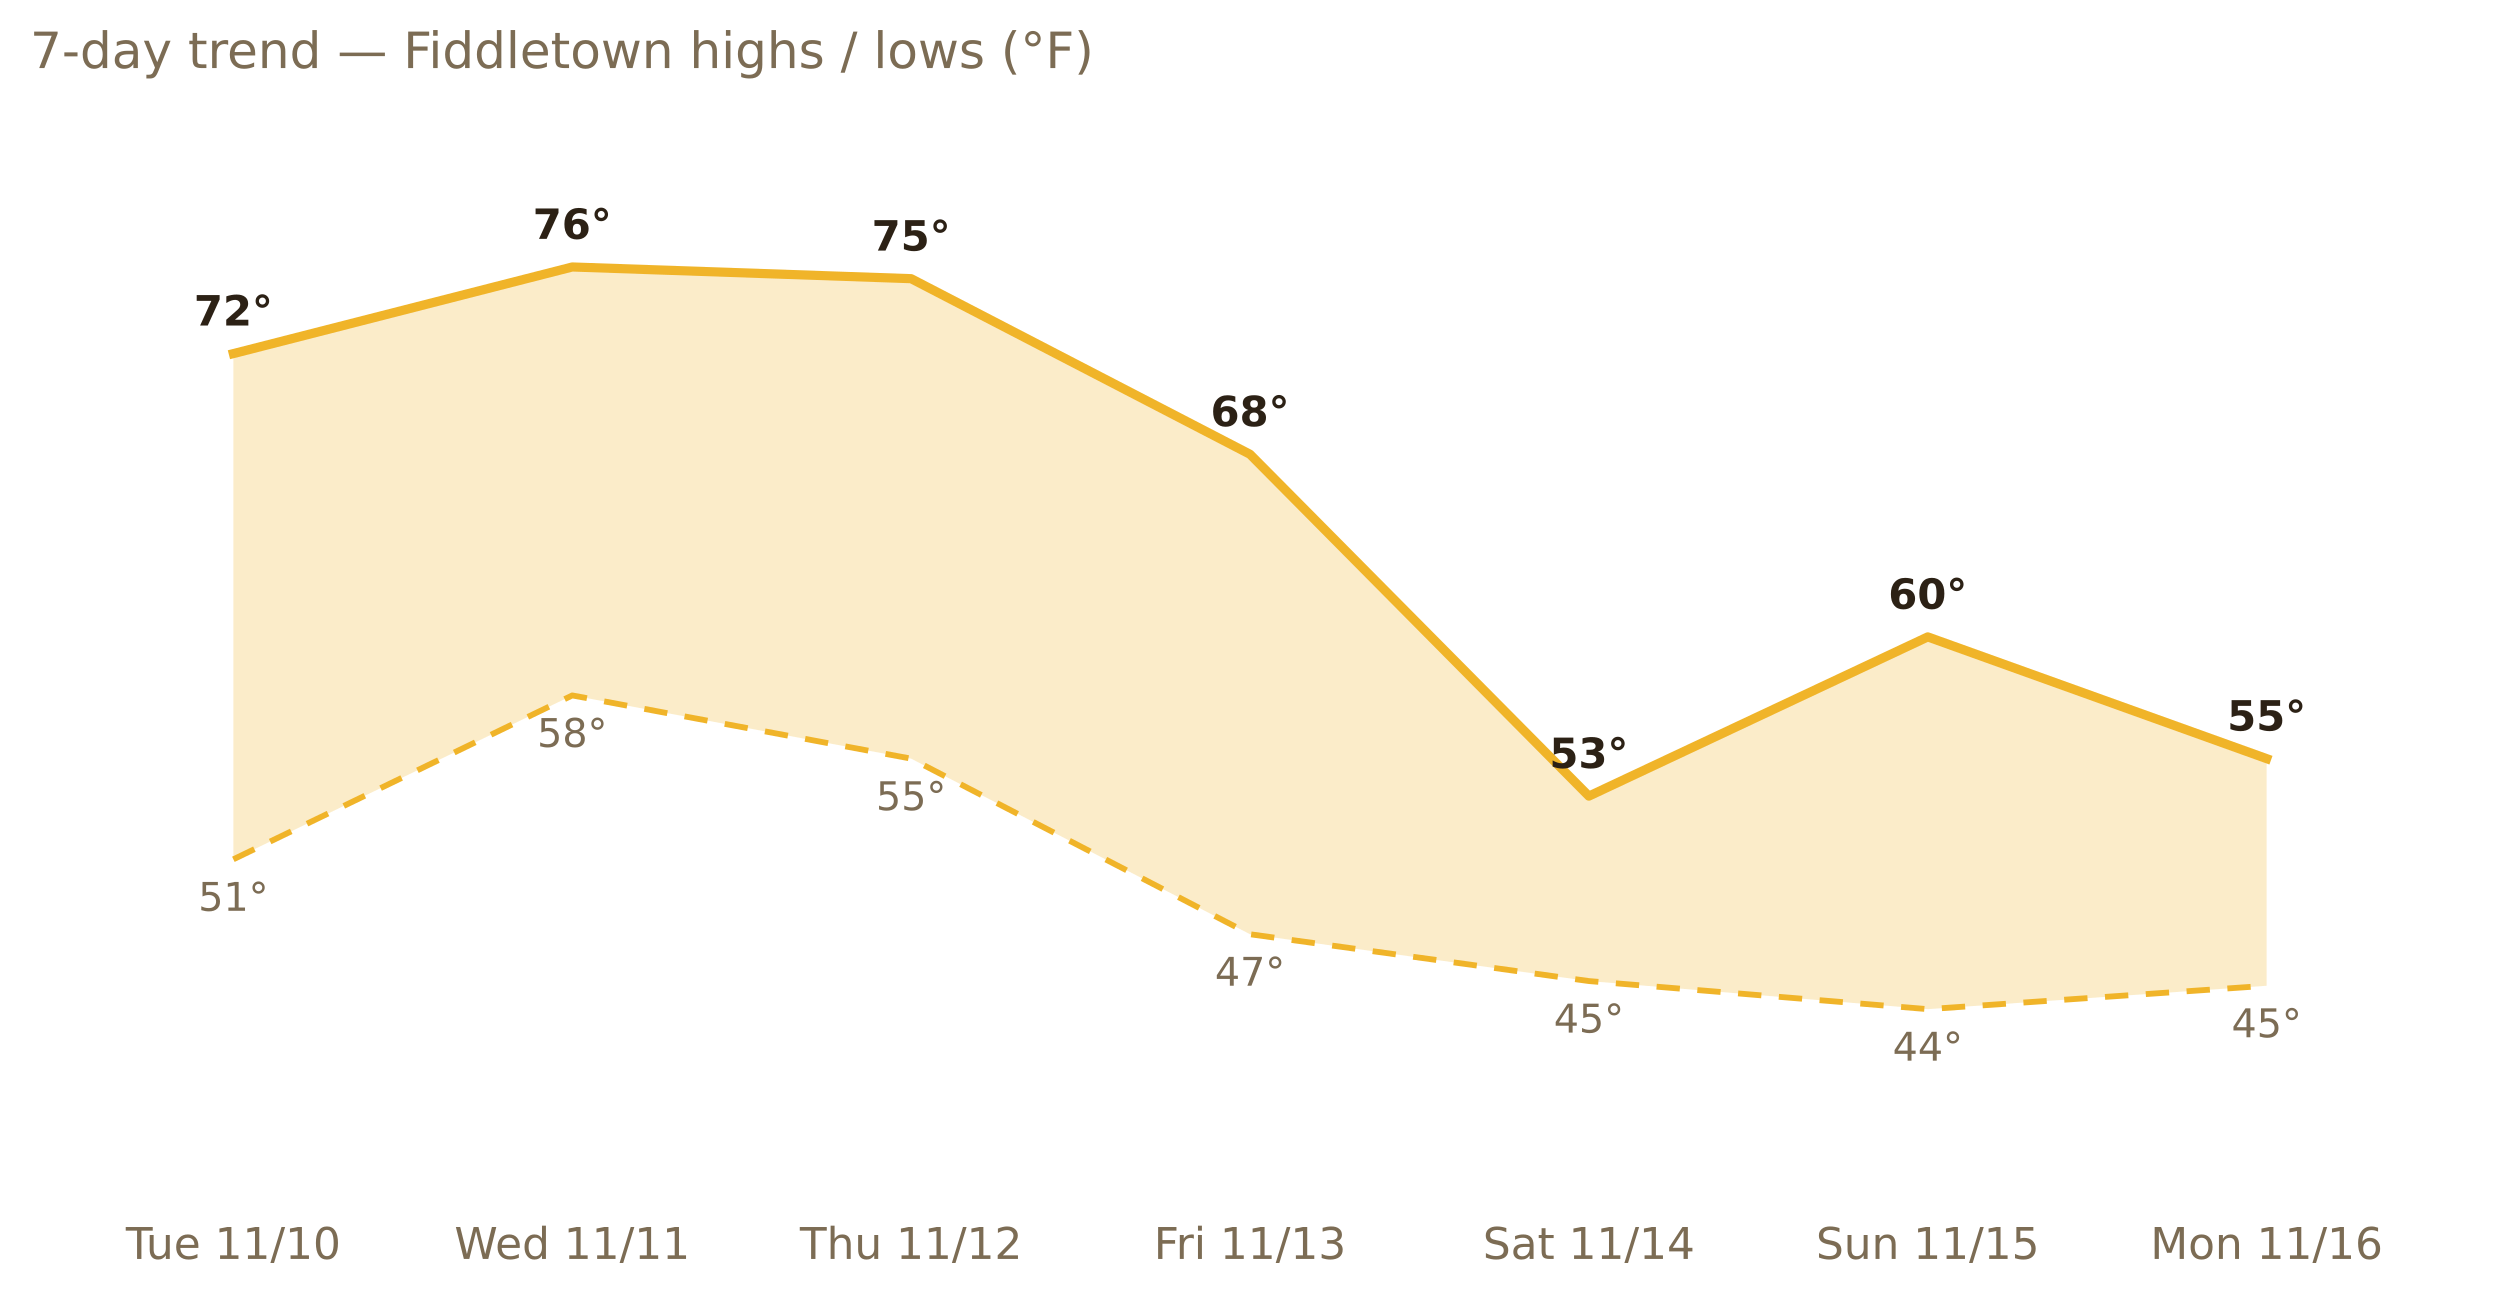
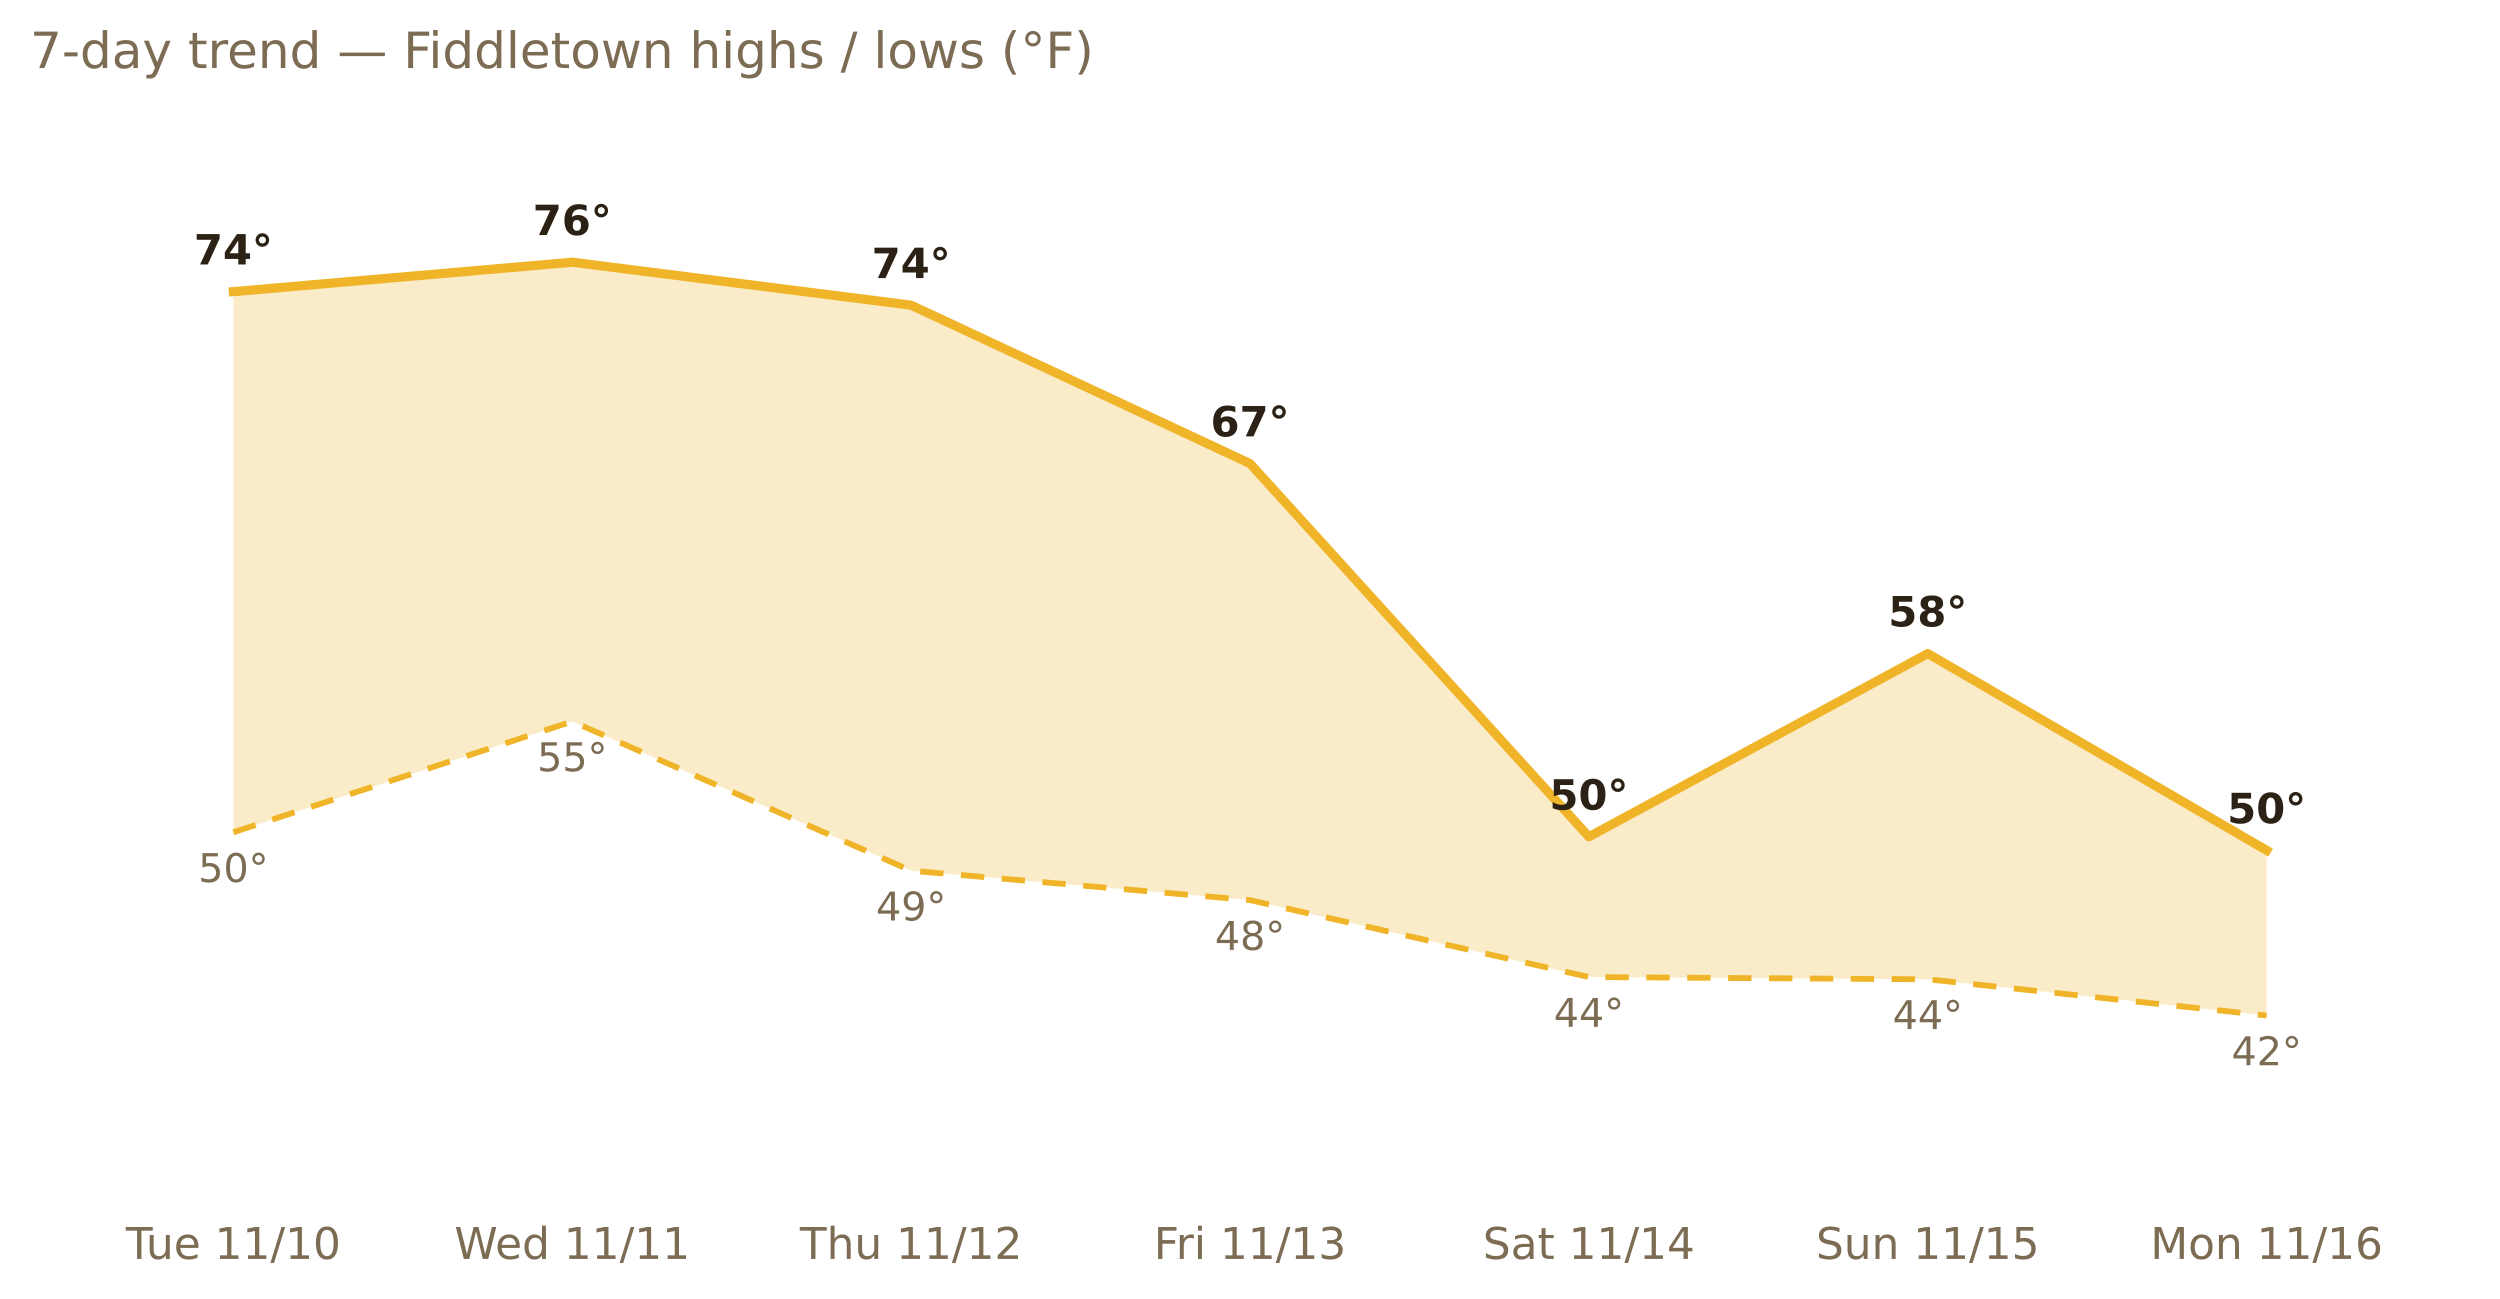
<svg xmlns="http://www.w3.org/2000/svg" xmlns:xlink="http://www.w3.org/1999/xlink" width="599.2pt" height="311.13pt" viewBox="0 0 599.2 311.13" version="1.1">
  <defs>
    <style type="text/css">*{stroke-linejoin: round; stroke-linecap: butt}</style>
  </defs>
  <g id="figure_1">
    <g id="patch_1">
      <path d="M 0 311.13  L 599.2 311.13  L 599.2 0  L 0 0  L 0 311.13  z " style="fill: none; opacity: 0" />
    </g>
    <g id="axes_1">
      <g id="patch_2">
        <path d="M 7.2 286.768  L 592 286.768  L 592 30.318  L 7.2 30.318  L 7.2 286.768  z " style="fill: none" />
      </g>
      <g id="matplotlib.axis_1">
        <g id="xtick_1">
          <g id="text_1">
            <g style="fill: #7c6c54" transform="translate(30.16486 301.7465) scale(0.105 -0.105)">
              <defs>
                <path id="DejaVuSans-54" d="M -19 4666  L 3928 4666  L 3928 4134  L 2272 4134  L 2272 0  L 1638 0  L 1638 4134  L -19 4134  L -19 4666  z " transform="scale(0.015625)" />
                <path id="DejaVuSans-75" d="M 544 1381  L 544 3500  L 1119 3500  L 1119 1403  Q 1119 906 1312 657  Q 1506 409 1894 409  Q 2359 409 2629 706  Q 2900 1003 2900 1516  L 2900 3500  L 3475 3500  L 3475 0  L 2900 0  L 2900 538  Q 2691 219 2414 64  Q 2138 -91 1772 -91  Q 1169 -91 856 284  Q 544 659 544 1381  z M 1991 3584  L 1991 3584  z " transform="scale(0.015625)" />
                <path id="DejaVuSans-65" d="M 3597 1894  L 3597 1613  L 953 1613  Q 991 1019 1311 708  Q 1631 397 2203 397  Q 2534 397 2845 478  Q 3156 559 3463 722  L 3463 178  Q 3153 47 2828 -22  Q 2503 -91 2169 -91  Q 1331 -91 842 396  Q 353 884 353 1716  Q 353 2575 817 3079  Q 1281 3584 2069 3584  Q 2775 3584 3186 3129  Q 3597 2675 3597 1894  z M 3022 2063  Q 3016 2534 2758 2815  Q 2500 3097 2075 3097  Q 1594 3097 1305 2825  Q 1016 2553 972 2059  L 3022 2063  z " transform="scale(0.015625)" />
                <path id="DejaVuSans-20" transform="scale(0.015625)" />
                <path id="DejaVuSans-31" d="M 794 531  L 1825 531  L 1825 4091  L 703 3866  L 703 4441  L 1819 4666  L 2450 4666  L 2450 531  L 3481 531  L 3481 0  L 794 0  L 794 531  z " transform="scale(0.015625)" />
                <path id="DejaVuSans-2f" d="M 1625 4666  L 2156 4666  L 531 -594  L 0 -594  L 1625 4666  z " transform="scale(0.015625)" />
                <path id="DejaVuSans-30" d="M 2034 4250  Q 1547 4250 1301 3770  Q 1056 3291 1056 2328  Q 1056 1369 1301 889  Q 1547 409 2034 409  Q 2525 409 2770 889  Q 3016 1369 3016 2328  Q 3016 3291 2770 3770  Q 2525 4250 2034 4250  z M 2034 4750  Q 2819 4750 3233 4129  Q 3647 3509 3647 2328  Q 3647 1150 3233 529  Q 2819 -91 2034 -91  Q 1250 -91 836 529  Q 422 1150 422 2328  Q 422 3509 836 4129  Q 1250 4750 2034 4750  z " transform="scale(0.015625)" />
              </defs>
              <use xlink:href="#DejaVuSans-54" />
              <use xlink:href="#DejaVuSans-75" x="45.959" />
              <use xlink:href="#DejaVuSans-65" x="109.338" />
              <use xlink:href="#DejaVuSans-20" x="170.861" />
              <use xlink:href="#DejaVuSans-31" x="202.648" />
              <use xlink:href="#DejaVuSans-31" x="266.271" />
              <use xlink:href="#DejaVuSans-2f" x="329.895" />
              <use xlink:href="#DejaVuSans-31" x="363.586" />
              <use xlink:href="#DejaVuSans-30" x="427.209" />
            </g>
          </g>
        </g>
        <g id="xtick_2">
          <g id="text_2">
            <g style="fill: #7c6c54" transform="translate(108.9114 301.7465) scale(0.105 -0.105)">
              <defs>
                <path id="DejaVuSans-57" d="M 213 4666  L 850 4666  L 1831 722  L 2809 4666  L 3519 4666  L 4500 722  L 5478 4666  L 6119 4666  L 4947 0  L 4153 0  L 3169 4050  L 2175 0  L 1381 0  L 213 4666  z " transform="scale(0.015625)" />
                <path id="DejaVuSans-64" d="M 2906 2969  L 2906 4863  L 3481 4863  L 3481 0  L 2906 0  L 2906 525  Q 2725 213 2448 61  Q 2172 -91 1784 -91  Q 1150 -91 751 415  Q 353 922 353 1747  Q 353 2572 751 3078  Q 1150 3584 1784 3584  Q 2172 3584 2448 3432  Q 2725 3281 2906 2969  z M 947 1747  Q 947 1113 1208 752  Q 1469 391 1925 391  Q 2381 391 2643 752  Q 2906 1113 2906 1747  Q 2906 2381 2643 2742  Q 2381 3103 1925 3103  Q 1469 3103 1208 2742  Q 947 2381 947 1747  z " transform="scale(0.015625)" />
              </defs>
              <use xlink:href="#DejaVuSans-57" />
              <use xlink:href="#DejaVuSans-65" x="93.002" />
              <use xlink:href="#DejaVuSans-64" x="154.525" />
              <use xlink:href="#DejaVuSans-20" x="218.002" />
              <use xlink:href="#DejaVuSans-31" x="249.789" />
              <use xlink:href="#DejaVuSans-31" x="313.412" />
              <use xlink:href="#DejaVuSans-2f" x="377.035" />
              <use xlink:href="#DejaVuSans-31" x="410.727" />
              <use xlink:href="#DejaVuSans-31" x="474.35" />
            </g>
          </g>
        </g>
        <g id="xtick_3">
          <g id="text_3">
            <g style="fill: #7c6c54" transform="translate(191.7184 301.7465) scale(0.105 -0.105)">
              <defs>
                <path id="DejaVuSans-68" d="M 3513 2113  L 3513 0  L 2938 0  L 2938 2094  Q 2938 2591 2744 2837  Q 2550 3084 2163 3084  Q 1697 3084 1428 2787  Q 1159 2491 1159 1978  L 1159 0  L 581 0  L 581 4863  L 1159 4863  L 1159 2956  Q 1366 3272 1645 3428  Q 1925 3584 2291 3584  Q 2894 3584 3203 3211  Q 3513 2838 3513 2113  z " transform="scale(0.015625)" />
                <path id="DejaVuSans-32" d="M 1228 531  L 3431 531  L 3431 0  L 469 0  L 469 531  Q 828 903 1448 1529  Q 2069 2156 2228 2338  Q 2531 2678 2651 2914  Q 2772 3150 2772 3378  Q 2772 3750 2511 3984  Q 2250 4219 1831 4219  Q 1534 4219 1204 4116  Q 875 4013 500 3803  L 500 4441  Q 881 4594 1212 4672  Q 1544 4750 1819 4750  Q 2544 4750 2975 4387  Q 3406 4025 3406 3419  Q 3406 3131 3298 2873  Q 3191 2616 2906 2266  Q 2828 2175 2409 1742  Q 1991 1309 1228 531  z " transform="scale(0.015625)" />
              </defs>
              <use xlink:href="#DejaVuSans-54" />
              <use xlink:href="#DejaVuSans-68" x="61.084" />
              <use xlink:href="#DejaVuSans-75" x="124.463" />
              <use xlink:href="#DejaVuSans-20" x="187.842" />
              <use xlink:href="#DejaVuSans-31" x="219.629" />
              <use xlink:href="#DejaVuSans-31" x="283.252" />
              <use xlink:href="#DejaVuSans-2f" x="346.875" />
              <use xlink:href="#DejaVuSans-31" x="380.566" />
              <use xlink:href="#DejaVuSans-32" x="444.189" />
            </g>
          </g>
        </g>
        <g id="xtick_4">
          <g id="text_4">
            <g style="fill: #7c6c54" transform="translate(276.5459 301.7465) scale(0.105 -0.105)">
              <defs>
                <path id="DejaVuSans-46" d="M 628 4666  L 3309 4666  L 3309 4134  L 1259 4134  L 1259 2759  L 3109 2759  L 3109 2228  L 1259 2228  L 1259 0  L 628 0  L 628 4666  z " transform="scale(0.015625)" />
                <path id="DejaVuSans-72" d="M 2631 2963  Q 2534 3019 2420 3045  Q 2306 3072 2169 3072  Q 1681 3072 1420 2755  Q 1159 2438 1159 1844  L 1159 0  L 581 0  L 581 3500  L 1159 3500  L 1159 2956  Q 1341 3275 1631 3429  Q 1922 3584 2338 3584  Q 2397 3584 2469 3576  Q 2541 3569 2628 3553  L 2631 2963  z " transform="scale(0.015625)" />
                <path id="DejaVuSans-69" d="M 603 3500  L 1178 3500  L 1178 0  L 603 0  L 603 3500  z M 603 4863  L 1178 4863  L 1178 4134  L 603 4134  L 603 4863  z " transform="scale(0.015625)" />
                <path id="DejaVuSans-33" d="M 2597 2516  Q 3050 2419 3304 2112  Q 3559 1806 3559 1356  Q 3559 666 3084 287  Q 2609 -91 1734 -91  Q 1441 -91 1130 -33  Q 819 25 488 141  L 488 750  Q 750 597 1062 519  Q 1375 441 1716 441  Q 2309 441 2620 675  Q 2931 909 2931 1356  Q 2931 1769 2642 2001  Q 2353 2234 1838 2234  L 1294 2234  L 1294 2753  L 1863 2753  Q 2328 2753 2575 2939  Q 2822 3125 2822 3475  Q 2822 3834 2567 4026  Q 2313 4219 1838 4219  Q 1578 4219 1281 4162  Q 984 4106 628 3988  L 628 4550  Q 988 4650 1302 4700  Q 1616 4750 1894 4750  Q 2613 4750 3031 4423  Q 3450 4097 3450 3541  Q 3450 3153 3228 2886  Q 3006 2619 2597 2516  z " transform="scale(0.015625)" />
              </defs>
              <use xlink:href="#DejaVuSans-46" />
              <use xlink:href="#DejaVuSans-72" x="50.27" />
              <use xlink:href="#DejaVuSans-69" x="91.383" />
              <use xlink:href="#DejaVuSans-20" x="119.166" />
              <use xlink:href="#DejaVuSans-31" x="150.953" />
              <use xlink:href="#DejaVuSans-31" x="214.576" />
              <use xlink:href="#DejaVuSans-2f" x="278.199" />
              <use xlink:href="#DejaVuSans-31" x="311.891" />
              <use xlink:href="#DejaVuSans-33" x="375.514" />
            </g>
          </g>
        </g>
        <g id="xtick_5">
          <g id="text_5">
            <g style="fill: #7c6c54" transform="translate(355.4155 301.7465) scale(0.105 -0.105)">
              <defs>
                <path id="DejaVuSans-53" d="M 3425 4513  L 3425 3897  Q 3066 4069 2747 4153  Q 2428 4238 2131 4238  Q 1616 4238 1336 4038  Q 1056 3838 1056 3469  Q 1056 3159 1242 3001  Q 1428 2844 1947 2747  L 2328 2669  Q 3034 2534 3370 2195  Q 3706 1856 3706 1288  Q 3706 609 3251 259  Q 2797 -91 1919 -91  Q 1588 -91 1214 -16  Q 841 59 441 206  L 441 856  Q 825 641 1194 531  Q 1563 422 1919 422  Q 2459 422 2753 634  Q 3047 847 3047 1241  Q 3047 1584 2836 1778  Q 2625 1972 2144 2069  L 1759 2144  Q 1053 2284 737 2584  Q 422 2884 422 3419  Q 422 4038 858 4394  Q 1294 4750 2059 4750  Q 2388 4750 2728 4690  Q 3069 4631 3425 4513  z " transform="scale(0.015625)" />
                <path id="DejaVuSans-61" d="M 2194 1759  Q 1497 1759 1228 1600  Q 959 1441 959 1056  Q 959 750 1161 570  Q 1363 391 1709 391  Q 2188 391 2477 730  Q 2766 1069 2766 1631  L 2766 1759  L 2194 1759  z M 3341 1997  L 3341 0  L 2766 0  L 2766 531  Q 2569 213 2275 61  Q 1981 -91 1556 -91  Q 1019 -91 701 211  Q 384 513 384 1019  Q 384 1609 779 1909  Q 1175 2209 1959 2209  L 2766 2209  L 2766 2266  Q 2766 2663 2505 2880  Q 2244 3097 1772 3097  Q 1472 3097 1187 3025  Q 903 2953 641 2809  L 641 3341  Q 956 3463 1253 3523  Q 1550 3584 1831 3584  Q 2591 3584 2966 3190  Q 3341 2797 3341 1997  z " transform="scale(0.015625)" />
                <path id="DejaVuSans-74" d="M 1172 4494  L 1172 3500  L 2356 3500  L 2356 3053  L 1172 3053  L 1172 1153  Q 1172 725 1289 603  Q 1406 481 1766 481  L 2356 481  L 2356 0  L 1766 0  Q 1100 0 847 248  Q 594 497 594 1153  L 594 3053  L 172 3053  L 172 3500  L 594 3500  L 594 4494  L 1172 4494  z " transform="scale(0.015625)" />
                <path id="DejaVuSans-34" d="M 2419 4116  L 825 1625  L 2419 1625  L 2419 4116  z M 2253 4666  L 3047 4666  L 3047 1625  L 3713 1625  L 3713 1100  L 3047 1100  L 3047 0  L 2419 0  L 2419 1100  L 313 1100  L 313 1709  L 2253 4666  z " transform="scale(0.015625)" />
              </defs>
              <use xlink:href="#DejaVuSans-53" />
              <use xlink:href="#DejaVuSans-61" x="63.477" />
              <use xlink:href="#DejaVuSans-74" x="124.756" />
              <use xlink:href="#DejaVuSans-20" x="163.965" />
              <use xlink:href="#DejaVuSans-31" x="195.752" />
              <use xlink:href="#DejaVuSans-31" x="259.375" />
              <use xlink:href="#DejaVuSans-2f" x="322.998" />
              <use xlink:href="#DejaVuSans-31" x="356.689" />
              <use xlink:href="#DejaVuSans-34" x="420.312" />
            </g>
          </g>
        </g>
        <g id="xtick_6">
          <g id="text_6">
            <g style="fill: #7c6c54" transform="translate(435.2588 301.7465) scale(0.105 -0.105)">
              <defs>
                <path id="DejaVuSans-6e" d="M 3513 2113  L 3513 0  L 2938 0  L 2938 2094  Q 2938 2591 2744 2837  Q 2550 3084 2163 3084  Q 1697 3084 1428 2787  Q 1159 2491 1159 1978  L 1159 0  L 581 0  L 581 3500  L 1159 3500  L 1159 2956  Q 1366 3272 1645 3428  Q 1925 3584 2291 3584  Q 2894 3584 3203 3211  Q 3513 2838 3513 2113  z " transform="scale(0.015625)" />
                <path id="DejaVuSans-35" d="M 691 4666  L 3169 4666  L 3169 4134  L 1269 4134  L 1269 2991  Q 1406 3038 1543 3061  Q 1681 3084 1819 3084  Q 2600 3084 3056 2656  Q 3513 2228 3513 1497  Q 3513 744 3044 326  Q 2575 -91 1722 -91  Q 1428 -91 1123 -41  Q 819 9 494 109  L 494 744  Q 775 591 1075 516  Q 1375 441 1709 441  Q 2250 441 2565 725  Q 2881 1009 2881 1497  Q 2881 1984 2565 2268  Q 2250 2553 1709 2553  Q 1456 2553 1204 2497  Q 953 2441 691 2322  L 691 4666  z " transform="scale(0.015625)" />
              </defs>
              <use xlink:href="#DejaVuSans-53" />
              <use xlink:href="#DejaVuSans-75" x="63.477" />
              <use xlink:href="#DejaVuSans-6e" x="126.855" />
              <use xlink:href="#DejaVuSans-20" x="190.234" />
              <use xlink:href="#DejaVuSans-31" x="222.021" />
              <use xlink:href="#DejaVuSans-31" x="285.645" />
              <use xlink:href="#DejaVuSans-2f" x="349.268" />
              <use xlink:href="#DejaVuSans-31" x="382.959" />
              <use xlink:href="#DejaVuSans-35" x="446.582" />
            </g>
          </g>
        </g>
        <g id="xtick_7">
          <g id="text_7">
            <g style="fill: #7c6c54" transform="translate(515.399 301.7465) scale(0.105 -0.105)">
              <defs>
                <path id="DejaVuSans-4d" d="M 628 4666  L 1569 4666  L 2759 1491  L 3956 4666  L 4897 4666  L 4897 0  L 4281 0  L 4281 4097  L 3078 897  L 2444 897  L 1241 4097  L 1241 0  L 628 0  L 628 4666  z " transform="scale(0.015625)" />
                <path id="DejaVuSans-6f" d="M 1959 3097  Q 1497 3097 1228 2736  Q 959 2375 959 1747  Q 959 1119 1226 758  Q 1494 397 1959 397  Q 2419 397 2687 759  Q 2956 1122 2956 1747  Q 2956 2369 2687 2733  Q 2419 3097 1959 3097  z M 1959 3584  Q 2709 3584 3137 3096  Q 3566 2609 3566 1747  Q 3566 888 3137 398  Q 2709 -91 1959 -91  Q 1206 -91 779 398  Q 353 888 353 1747  Q 353 2609 779 3096  Q 1206 3584 1959 3584  z " transform="scale(0.015625)" />
                <path id="DejaVuSans-36" d="M 2113 2584  Q 1688 2584 1439 2293  Q 1191 2003 1191 1497  Q 1191 994 1439 701  Q 1688 409 2113 409  Q 2538 409 2786 701  Q 3034 994 3034 1497  Q 3034 2003 2786 2293  Q 2538 2584 2113 2584  z M 3366 4563  L 3366 3988  Q 3128 4100 2886 4159  Q 2644 4219 2406 4219  Q 1781 4219 1451 3797  Q 1122 3375 1075 2522  Q 1259 2794 1537 2939  Q 1816 3084 2150 3084  Q 2853 3084 3261 2657  Q 3669 2231 3669 1497  Q 3669 778 3244 343  Q 2819 -91 2113 -91  Q 1303 -91 875 529  Q 447 1150 447 2328  Q 447 3434 972 4092  Q 1497 4750 2381 4750  Q 2619 4750 2861 4703  Q 3103 4656 3366 4563  z " transform="scale(0.015625)" />
              </defs>
              <use xlink:href="#DejaVuSans-4d" />
              <use xlink:href="#DejaVuSans-6f" x="86.279" />
              <use xlink:href="#DejaVuSans-6e" x="147.461" />
              <use xlink:href="#DejaVuSans-20" x="210.84" />
              <use xlink:href="#DejaVuSans-31" x="242.627" />
              <use xlink:href="#DejaVuSans-31" x="306.25" />
              <use xlink:href="#DejaVuSans-2f" x="369.873" />
              <use xlink:href="#DejaVuSans-31" x="403.564" />
              <use xlink:href="#DejaVuSans-36" x="467.188" />
            </g>
          </g>
        </g>
      </g>
      <g id="matplotlib.axis_2" />
      <g id="PolyCollection_1">
-         <path d="M 55.933 84.751  L 55.933 205.961  L 137.156 166.68  L 218.378 181.831  L 299.6 223.918  L 380.822 235.141  L 462.044 241.875  L 543.267 236.264  L 543.267 181.831  L 543.267 181.831  L 462.044 152.651  L 380.822 190.81  L 299.6 108.88  L 218.378 66.794  L 137.156 63.988  L 55.933 84.751  z " clip-path="url(#pbd9e43195b)" style="fill: #f0b429; fill-opacity: 0.25" />
+         <path d="M 55.933 69.897  L 55.933 199.478  L 137.156 172.911  L 218.378 208.695  L 299.6 215.743  L 380.822 234.177  L 462.044 234.719  L 543.267 243.394  L 543.267 203.815  L 543.267 203.815  L 462.044 156.646  L 380.822 200.562  L 299.6 111.103  L 218.378 73.15  L 137.156 62.849  L 55.933 69.897  z " clip-path="url(#p292b5dd569)" style="fill: #f0b429; fill-opacity: 0.25" />
      </g>
      <g id="line2d_1">
-         <path d="M 55.933 84.751  L 137.156 63.988  L 218.378 66.794  L 299.6 108.88  L 380.822 190.81  L 462.044 152.651  L 543.267 181.831  " clip-path="url(#pbd9e43195b)" style="fill: none; stroke: #f0b429; stroke-width: 2.2; stroke-linecap: square" />
+         <path d="M 55.933 69.897  L 137.156 62.849  L 218.378 73.15  L 299.6 111.103  L 380.822 200.562  L 462.044 156.646  L 543.267 203.815  " clip-path="url(#p292b5dd569)" style="fill: none; stroke: #f0b429; stroke-width: 2.2; stroke-linecap: square" />
      </g>
      <g id="line2d_2">
-         <path d="M 55.933 205.961  L 137.156 166.68  L 218.378 181.831  L 299.6 223.918  L 380.822 235.141  L 462.044 241.875  L 543.267 236.264  " clip-path="url(#pbd9e43195b)" style="fill: none; stroke-dasharray: 5.6,4.2; stroke-dashoffset: 0; stroke: #f0b429; stroke-width: 1.4" />
+         <path d="M 55.933 199.478  L 137.156 172.911  L 218.378 208.695  L 299.6 215.743  L 380.822 234.177  L 462.044 234.719  L 543.267 243.394  " clip-path="url(#p292b5dd569)" style="fill: none; stroke-dasharray: 5.6,4.2; stroke-dashoffset: 0; stroke: #f0b429; stroke-width: 1.4" />
      </g>
      <g id="text_8">
-         <g style="fill: #2c2115" transform="translate(46.47552 78.0167) scale(0.1 -0.1)">
+         <g style="fill: #2c2115" transform="translate(46.47552 63.39096) scale(0.1 -0.1)">
          <defs>
            <path id="DejaVuSans-Bold-37" d="M 428 4666  L 3944 4666  L 3944 3988  L 2125 0  L 953 0  L 2675 3781  L 428 3781  L 428 4666  z " transform="scale(0.015625)" />
-             <path id="DejaVuSans-Bold-32" d="M 1844 884  L 3897 884  L 3897 0  L 506 0  L 506 884  L 2209 2388  Q 2438 2594 2547 2791  Q 2656 2988 2656 3200  Q 2656 3528 2436 3728  Q 2216 3928 1850 3928  Q 1569 3928 1234 3808  Q 900 3688 519 3450  L 519 4475  Q 925 4609 1322 4679  Q 1719 4750 2100 4750  Q 2938 4750 3402 4381  Q 3866 4013 3866 3353  Q 3866 2972 3669 2642  Q 3472 2313 2841 1759  L 1844 884  z " transform="scale(0.015625)" />
+             <path id="DejaVuSans-Bold-34" d="M 2356 3675  L 1038 1722  L 2356 1722  L 2356 3675  z M 2156 4666  L 3494 4666  L 3494 1722  L 4159 1722  L 4159 850  L 3494 850  L 3494 0  L 2356 0  L 2356 850  L 288 850  L 288 1881  L 2156 4666  z " transform="scale(0.015625)" />
            <path id="DejaVuSans-Bold-b0" d="M 1600 4288  Q 1375 4288 1219 4131  Q 1063 3975 1063 3750  Q 1063 3525 1217 3372  Q 1372 3219 1600 3219  Q 1825 3219 1981 3373  Q 2138 3528 2138 3750  Q 2138 3975 1980 4131  Q 1822 4288 1600 4288  z M 1600 4794  Q 1806 4794 1997 4714  Q 2188 4634 2338 4488  Q 2484 4338 2561 4150  Q 2638 3963 2638 3750  Q 2638 3541 2561 3352  Q 2484 3163 2344 3022  Q 2194 2872 2000 2792  Q 1806 2713 1594 2713  Q 1153 2713 854 3011  Q 556 3309 556 3750  Q 556 4191 857 4492  Q 1159 4794 1600 4794  z " transform="scale(0.015625)" />
          </defs>
          <use xlink:href="#DejaVuSans-Bold-37" />
-           <use xlink:href="#DejaVuSans-Bold-32" x="69.58" />
+           <use xlink:href="#DejaVuSans-Bold-34" x="69.58" />
          <use xlink:href="#DejaVuSans-Bold-b0" x="139.16" />
        </g>
      </g>
      <g id="text_9">
-         <g style="fill: #7c6c54" transform="translate(47.51396 218.3066) scale(0.095 -0.095)">
+         <g style="fill: #7c6c54" transform="translate(47.51396 211.4054) scale(0.095 -0.095)">
          <defs>
            <path id="DejaVuSans-b0" d="M 1600 4347  Q 1350 4347 1178 4173  Q 1006 4000 1006 3750  Q 1006 3503 1178 3333  Q 1350 3163 1600 3163  Q 1850 3163 2022 3333  Q 2194 3503 2194 3750  Q 2194 3997 2020 4172  Q 1847 4347 1600 4347  z M 1600 4750  Q 1800 4750 1984 4673  Q 2169 4597 2303 4453  Q 2447 4313 2519 4134  Q 2591 3956 2591 3750  Q 2591 3338 2302 3052  Q 2013 2766 1594 2766  Q 1172 2766 890 3047  Q 609 3328 609 3750  Q 609 4169 896 4459  Q 1184 4750 1600 4750  z " transform="scale(0.015625)" />
          </defs>
          <use xlink:href="#DejaVuSans-35" />
-           <use xlink:href="#DejaVuSans-31" x="63.623" />
+           <use xlink:href="#DejaVuSans-30" x="63.623" />
          <use xlink:href="#DejaVuSans-b0" x="127.246" />
        </g>
      </g>
      <g id="text_10">
-         <g style="fill: #2c2115" transform="translate(127.6977 57.25379) scale(0.1 -0.1)">
+         <g style="fill: #2c2115" transform="translate(127.6977 56.34265) scale(0.1 -0.1)">
          <defs>
            <path id="DejaVuSans-Bold-36" d="M 2316 2303  Q 2000 2303 1842 2098  Q 1684 1894 1684 1484  Q 1684 1075 1842 870  Q 2000 666 2316 666  Q 2634 666 2792 870  Q 2950 1075 2950 1484  Q 2950 1894 2792 2098  Q 2634 2303 2316 2303  z M 3803 4544  L 3803 3681  Q 3506 3822 3243 3889  Q 2981 3956 2731 3956  Q 2194 3956 1894 3657  Q 1594 3359 1544 2772  Q 1750 2925 1990 3001  Q 2231 3078 2516 3078  Q 3231 3078 3670 2659  Q 4109 2241 4109 1563  Q 4109 813 3618 361  Q 3128 -91 2303 -91  Q 1394 -91 895 523  Q 397 1138 397 2266  Q 397 3422 980 4083  Q 1563 4744 2578 4744  Q 2900 4744 3203 4694  Q 3506 4644 3803 4544  z " transform="scale(0.015625)" />
          </defs>
          <use xlink:href="#DejaVuSans-Bold-37" />
          <use xlink:href="#DejaVuSans-Bold-36" x="69.58" />
          <use xlink:href="#DejaVuSans-Bold-b0" x="139.16" />
        </g>
      </g>
      <g id="text_11">
-         <g style="fill: #7c6c54" transform="translate(128.7362 179.0255) scale(0.095 -0.095)">
-           <defs>
-             <path id="DejaVuSans-38" d="M 2034 2216  Q 1584 2216 1326 1975  Q 1069 1734 1069 1313  Q 1069 891 1326 650  Q 1584 409 2034 409  Q 2484 409 2743 651  Q 3003 894 3003 1313  Q 3003 1734 2745 1975  Q 2488 2216 2034 2216  z M 1403 2484  Q 997 2584 770 2862  Q 544 3141 544 3541  Q 544 4100 942 4425  Q 1341 4750 2034 4750  Q 2731 4750 3128 4425  Q 3525 4100 3525 3541  Q 3525 3141 3298 2862  Q 3072 2584 2669 2484  Q 3125 2378 3379 2068  Q 3634 1759 3634 1313  Q 3634 634 3220 271  Q 2806 -91 2034 -91  Q 1263 -91 848 271  Q 434 634 434 1313  Q 434 1759 690 2068  Q 947 2378 1403 2484  z M 1172 3481  Q 1172 3119 1398 2916  Q 1625 2713 2034 2713  Q 2441 2713 2670 2916  Q 2900 3119 2900 3481  Q 2900 3844 2670 4047  Q 2441 4250 2034 4250  Q 1625 4250 1398 4047  Q 1172 3844 1172 3481  z " transform="scale(0.015625)" />
-           </defs>
-           <use xlink:href="#DejaVuSans-35" />
-           <use xlink:href="#DejaVuSans-38" x="63.623" />
-           <use xlink:href="#DejaVuSans-b0" x="127.246" />
-         </g>
-       </g>
-       <g id="text_12">
-         <g style="fill: #2c2115" transform="translate(208.92 60.05959) scale(0.1 -0.1)">
-           <defs>
-             <path id="DejaVuSans-Bold-35" d="M 678 4666  L 3669 4666  L 3669 3781  L 1638 3781  L 1638 3059  Q 1775 3097 1914 3117  Q 2053 3138 2203 3138  Q 3056 3138 3531 2711  Q 4006 2284 4006 1522  Q 4006 766 3489 337  Q 2972 -91 2053 -91  Q 1656 -91 1267 -14  Q 878 63 494 219  L 494 1166  Q 875 947 1217 837  Q 1559 728 1863 728  Q 2300 728 2551 942  Q 2803 1156 2803 1522  Q 2803 1891 2551 2103  Q 2300 2316 1863 2316  Q 1603 2316 1309 2248  Q 1016 2181 678 2041  L 678 4666  z " transform="scale(0.015625)" />
-           </defs>
-           <use xlink:href="#DejaVuSans-Bold-37" />
-           <use xlink:href="#DejaVuSans-Bold-35" x="69.58" />
-           <use xlink:href="#DejaVuSans-Bold-b0" x="139.16" />
-         </g>
-       </g>
-       <g id="text_13">
-         <g style="fill: #7c6c54" transform="translate(209.9584 194.1768) scale(0.095 -0.095)">
+         <g style="fill: #7c6c54" transform="translate(128.7362 184.8387) scale(0.095 -0.095)">
          <use xlink:href="#DejaVuSans-35" />
          <use xlink:href="#DejaVuSans-35" x="63.623" />
          <use xlink:href="#DejaVuSans-b0" x="127.246" />
        </g>
      </g>
+       <g id="text_12">
+         <g style="fill: #2c2115" transform="translate(208.92 66.64402) scale(0.1 -0.1)">
+           <use xlink:href="#DejaVuSans-Bold-37" />
+           <use xlink:href="#DejaVuSans-Bold-34" x="69.58" />
+           <use xlink:href="#DejaVuSans-Bold-b0" x="139.16" />
+         </g>
+       </g>
+       <g id="text_13">
+         <g style="fill: #7c6c54" transform="translate(209.9584 220.6225) scale(0.095 -0.095)">
+           <defs>
+             <path id="DejaVuSans-39" d="M 703 97  L 703 672  Q 941 559 1184 500  Q 1428 441 1663 441  Q 2288 441 2617 861  Q 2947 1281 2994 2138  Q 2813 1869 2534 1725  Q 2256 1581 1919 1581  Q 1219 1581 811 2004  Q 403 2428 403 3163  Q 403 3881 828 4315  Q 1253 4750 1959 4750  Q 2769 4750 3195 4129  Q 3622 3509 3622 2328  Q 3622 1225 3098 567  Q 2575 -91 1691 -91  Q 1453 -91 1209 -44  Q 966 3 703 97  z M 1959 2075  Q 2384 2075 2632 2365  Q 2881 2656 2881 3163  Q 2881 3666 2632 3958  Q 2384 4250 1959 4250  Q 1534 4250 1286 3958  Q 1038 3666 1038 3163  Q 1038 2656 1286 2365  Q 1534 2075 1959 2075  z " transform="scale(0.015625)" />
+           </defs>
+           <use xlink:href="#DejaVuSans-34" />
+           <use xlink:href="#DejaVuSans-39" x="63.623" />
+           <use xlink:href="#DejaVuSans-b0" x="127.246" />
+         </g>
+       </g>
      <g id="text_14">
-         <g style="fill: #2c2115" transform="translate(290.1422 102.1466) scale(0.1 -0.1)">
+         <g style="fill: #2c2115" transform="translate(290.1422 104.5965) scale(0.1 -0.1)">
+           <use xlink:href="#DejaVuSans-Bold-36" />
+           <use xlink:href="#DejaVuSans-Bold-37" x="69.58" />
+           <use xlink:href="#DejaVuSans-Bold-b0" x="139.16" />
+         </g>
+       </g>
+       <g id="text_15">
+         <g style="fill: #7c6c54" transform="translate(291.1806 227.6708) scale(0.095 -0.095)">
+           <defs>
+             <path id="DejaVuSans-38" d="M 2034 2216  Q 1584 2216 1326 1975  Q 1069 1734 1069 1313  Q 1069 891 1326 650  Q 1584 409 2034 409  Q 2484 409 2743 651  Q 3003 894 3003 1313  Q 3003 1734 2745 1975  Q 2488 2216 2034 2216  z M 1403 2484  Q 997 2584 770 2862  Q 544 3141 544 3541  Q 544 4100 942 4425  Q 1341 4750 2034 4750  Q 2731 4750 3128 4425  Q 3525 4100 3525 3541  Q 3525 3141 3298 2862  Q 3072 2584 2669 2484  Q 3125 2378 3379 2068  Q 3634 1759 3634 1313  Q 3634 634 3220 271  Q 2806 -91 2034 -91  Q 1263 -91 848 271  Q 434 634 434 1313  Q 434 1759 690 2068  Q 947 2378 1403 2484  z M 1172 3481  Q 1172 3119 1398 2916  Q 1625 2713 2034 2713  Q 2441 2713 2670 2916  Q 2900 3119 2900 3481  Q 2900 3844 2670 4047  Q 2441 4250 2034 4250  Q 1625 4250 1398 4047  Q 1172 3844 1172 3481  z " transform="scale(0.015625)" />
+           </defs>
+           <use xlink:href="#DejaVuSans-34" />
+           <use xlink:href="#DejaVuSans-38" x="63.623" />
+           <use xlink:href="#DejaVuSans-b0" x="127.246" />
+         </g>
+       </g>
+       <g id="text_16">
+         <g style="fill: #2c2115" transform="translate(371.3644 194.0558) scale(0.1 -0.1)">
+           <defs>
+             <path id="DejaVuSans-Bold-35" d="M 678 4666  L 3669 4666  L 3669 3781  L 1638 3781  L 1638 3059  Q 1775 3097 1914 3117  Q 2053 3138 2203 3138  Q 3056 3138 3531 2711  Q 4006 2284 4006 1522  Q 4006 766 3489 337  Q 2972 -91 2053 -91  Q 1656 -91 1267 -14  Q 878 63 494 219  L 494 1166  Q 875 947 1217 837  Q 1559 728 1863 728  Q 2300 728 2551 942  Q 2803 1156 2803 1522  Q 2803 1891 2551 2103  Q 2300 2316 1863 2316  Q 1603 2316 1309 2248  Q 1016 2181 678 2041  L 678 4666  z " transform="scale(0.015625)" />
+             <path id="DejaVuSans-Bold-30" d="M 2944 2338  Q 2944 3213 2780 3570  Q 2616 3928 2228 3928  Q 1841 3928 1675 3570  Q 1509 3213 1509 2338  Q 1509 1453 1675 1090  Q 1841 728 2228 728  Q 2613 728 2778 1090  Q 2944 1453 2944 2338  z M 4147 2328  Q 4147 1169 3647 539  Q 3147 -91 2228 -91  Q 1306 -91 806 539  Q 306 1169 306 2328  Q 306 3491 806 4120  Q 1306 4750 2228 4750  Q 3147 4750 3647 4120  Q 4147 3491 4147 2328  z " transform="scale(0.015625)" />
+           </defs>
+           <use xlink:href="#DejaVuSans-Bold-35" />
+           <use xlink:href="#DejaVuSans-Bold-30" x="69.58" />
+           <use xlink:href="#DejaVuSans-Bold-b0" x="139.16" />
+         </g>
+       </g>
+       <g id="text_17">
+         <g style="fill: #7c6c54" transform="translate(372.4028 246.1048) scale(0.095 -0.095)">
+           <use xlink:href="#DejaVuSans-34" />
+           <use xlink:href="#DejaVuSans-34" x="63.623" />
+           <use xlink:href="#DejaVuSans-b0" x="127.246" />
+         </g>
+       </g>
+       <g id="text_18">
+         <g style="fill: #2c2115" transform="translate(452.5866 150.1394) scale(0.1 -0.1)">
          <defs>
            <path id="DejaVuSans-Bold-38" d="M 2228 2088  Q 1891 2088 1709 1903  Q 1528 1719 1528 1375  Q 1528 1031 1709 848  Q 1891 666 2228 666  Q 2563 666 2741 848  Q 2919 1031 2919 1375  Q 2919 1722 2741 1905  Q 2563 2088 2228 2088  z M 1350 2484  Q 925 2613 709 2878  Q 494 3144 494 3541  Q 494 4131 934 4440  Q 1375 4750 2228 4750  Q 3075 4750 3515 4442  Q 3956 4134 3956 3541  Q 3956 3144 3739 2878  Q 3522 2613 3097 2484  Q 3572 2353 3814 2058  Q 4056 1763 4056 1313  Q 4056 619 3595 264  Q 3134 -91 2228 -91  Q 1319 -91 855 264  Q 391 619 391 1313  Q 391 1763 633 2058  Q 875 2353 1350 2484  z M 1631 3419  Q 1631 3141 1786 2991  Q 1941 2841 2228 2841  Q 2509 2841 2662 2991  Q 2816 3141 2816 3419  Q 2816 3697 2662 3845  Q 2509 3994 2228 3994  Q 1941 3994 1786 3844  Q 1631 3694 1631 3419  z " transform="scale(0.015625)" />
          </defs>
-           <use xlink:href="#DejaVuSans-Bold-36" />
+           <use xlink:href="#DejaVuSans-Bold-35" />
          <use xlink:href="#DejaVuSans-Bold-38" x="69.58" />
          <use xlink:href="#DejaVuSans-Bold-b0" x="139.16" />
        </g>
      </g>
-       <g id="text_15">
-         <g style="fill: #7c6c54" transform="translate(291.1806 236.2637) scale(0.095 -0.095)">
-           <defs>
-             <path id="DejaVuSans-37" d="M 525 4666  L 3525 4666  L 3525 4397  L 1831 0  L 1172 0  L 2766 4134  L 525 4134  L 525 4666  z " transform="scale(0.015625)" />
-           </defs>
-           <use xlink:href="#DejaVuSans-34" />
-           <use xlink:href="#DejaVuSans-37" x="63.623" />
-           <use xlink:href="#DejaVuSans-b0" x="127.246" />
-         </g>
-       </g>
-       <g id="text_16">
-         <g style="fill: #2c2115" transform="translate(371.3644 184.0759) scale(0.1 -0.1)">
-           <defs>
-             <path id="DejaVuSans-Bold-33" d="M 2981 2516  Q 3453 2394 3698 2092  Q 3944 1791 3944 1325  Q 3944 631 3412 270  Q 2881 -91 1863 -91  Q 1503 -91 1142 -33  Q 781 25 428 141  L 428 1069  Q 766 900 1098 814  Q 1431 728 1753 728  Q 2231 728 2486 893  Q 2741 1059 2741 1369  Q 2741 1688 2480 1852  Q 2219 2016 1709 2016  L 1228 2016  L 1228 2791  L 1734 2791  Q 2188 2791 2409 2933  Q 2631 3075 2631 3366  Q 2631 3634 2415 3781  Q 2200 3928 1806 3928  Q 1516 3928 1219 3862  Q 922 3797 628 3669  L 628 4550  Q 984 4650 1334 4700  Q 1684 4750 2022 4750  Q 2931 4750 3382 4451  Q 3834 4153 3834 3553  Q 3834 3144 3618 2883  Q 3403 2622 2981 2516  z " transform="scale(0.015625)" />
-           </defs>
+       <g id="text_19">
+         <g style="fill: #7c6c54" transform="translate(453.6251 246.647) scale(0.095 -0.095)">
+           <use xlink:href="#DejaVuSans-34" />
+           <use xlink:href="#DejaVuSans-34" x="63.623" />
+           <use xlink:href="#DejaVuSans-b0" x="127.246" />
+         </g>
+       </g>
+       <g id="text_20">
+         <g style="fill: #2c2115" transform="translate(533.8089 197.3088) scale(0.1 -0.1)">
          <use xlink:href="#DejaVuSans-Bold-35" />
-           <use xlink:href="#DejaVuSans-Bold-33" x="69.58" />
-           <use xlink:href="#DejaVuSans-Bold-b0" x="139.16" />
-         </g>
-       </g>
-       <g id="text_17">
-         <g style="fill: #7c6c54" transform="translate(372.4028 247.4869) scale(0.095 -0.095)">
-           <use xlink:href="#DejaVuSans-34" />
-           <use xlink:href="#DejaVuSans-35" x="63.623" />
-           <use xlink:href="#DejaVuSans-b0" x="127.246" />
-         </g>
-       </g>
-       <g id="text_18">
-         <g style="fill: #2c2115" transform="translate(452.5866 145.917) scale(0.1 -0.1)">
-           <defs>
-             <path id="DejaVuSans-Bold-30" d="M 2944 2338  Q 2944 3213 2780 3570  Q 2616 3928 2228 3928  Q 1841 3928 1675 3570  Q 1509 3213 1509 2338  Q 1509 1453 1675 1090  Q 1841 728 2228 728  Q 2613 728 2778 1090  Q 2944 1453 2944 2338  z M 4147 2328  Q 4147 1169 3647 539  Q 3147 -91 2228 -91  Q 1306 -91 806 539  Q 306 1169 306 2328  Q 306 3491 806 4120  Q 1306 4750 2228 4750  Q 3147 4750 3647 4120  Q 4147 3491 4147 2328  z " transform="scale(0.015625)" />
-           </defs>
-           <use xlink:href="#DejaVuSans-Bold-36" />
          <use xlink:href="#DejaVuSans-Bold-30" x="69.58" />
          <use xlink:href="#DejaVuSans-Bold-b0" x="139.16" />
        </g>
      </g>
-       <g id="text_19">
-         <g style="fill: #7c6c54" transform="translate(453.6251 254.2209) scale(0.095 -0.095)">
-           <use xlink:href="#DejaVuSans-34" />
-           <use xlink:href="#DejaVuSans-34" x="63.623" />
-           <use xlink:href="#DejaVuSans-b0" x="127.246" />
-         </g>
-       </g>
-       <g id="text_20">
-         <g style="fill: #2c2115" transform="translate(533.8089 175.0973) scale(0.1 -0.1)">
-           <use xlink:href="#DejaVuSans-Bold-35" />
-           <use xlink:href="#DejaVuSans-Bold-35" x="69.58" />
-           <use xlink:href="#DejaVuSans-Bold-b0" x="139.16" />
-         </g>
-       </g>
      <g id="text_21">
-         <g style="fill: #7c6c54" transform="translate(534.8473 248.6093) scale(0.095 -0.095)">
-           <use xlink:href="#DejaVuSans-34" />
-           <use xlink:href="#DejaVuSans-35" x="63.623" />
+         <g style="fill: #7c6c54" transform="translate(534.8473 255.3218) scale(0.095 -0.095)">
+           <use xlink:href="#DejaVuSans-34" />
+           <use xlink:href="#DejaVuSans-32" x="63.623" />
          <use xlink:href="#DejaVuSans-b0" x="127.246" />
        </g>
      </g>
      <g id="text_22">
        <g style="fill: #7c6c54" transform="translate(7.2 16.31812) scale(0.12 -0.12)">
          <defs>
+             <path id="DejaVuSans-37" d="M 525 4666  L 3525 4666  L 3525 4397  L 1831 0  L 1172 0  L 2766 4134  L 525 4134  L 525 4666  z " transform="scale(0.015625)" />
            <path id="DejaVuSans-2d" d="M 313 2009  L 1997 2009  L 1997 1497  L 313 1497  L 313 2009  z " transform="scale(0.015625)" />
            <path id="DejaVuSans-79" d="M 2059 -325  Q 1816 -950 1584 -1140  Q 1353 -1331 966 -1331  L 506 -1331  L 506 -850  L 844 -850  Q 1081 -850 1212 -737  Q 1344 -625 1503 -206  L 1606 56  L 191 3500  L 800 3500  L 1894 763  L 2988 3500  L 3597 3500  L 2059 -325  z " transform="scale(0.015625)" />
            <path id="DejaVuSans-2014" d="M 313 1978  L 6088 1978  L 6088 1528  L 313 1528  L 313 1978  z " transform="scale(0.015625)" />
            <path id="DejaVuSans-6c" d="M 603 4863  L 1178 4863  L 1178 0  L 603 0  L 603 4863  z " transform="scale(0.015625)" />
            <path id="DejaVuSans-77" d="M 269 3500  L 844 3500  L 1563 769  L 2278 3500  L 2956 3500  L 3675 769  L 4391 3500  L 4966 3500  L 4050 0  L 3372 0  L 2619 2869  L 1863 0  L 1184 0  L 269 3500  z " transform="scale(0.015625)" />
            <path id="DejaVuSans-67" d="M 2906 1791  Q 2906 2416 2648 2759  Q 2391 3103 1925 3103  Q 1463 3103 1205 2759  Q 947 2416 947 1791  Q 947 1169 1205 825  Q 1463 481 1925 481  Q 2391 481 2648 825  Q 2906 1169 2906 1791  z M 3481 434  Q 3481 -459 3084 -895  Q 2688 -1331 1869 -1331  Q 1566 -1331 1297 -1286  Q 1028 -1241 775 -1147  L 775 -588  Q 1028 -725 1275 -790  Q 1522 -856 1778 -856  Q 2344 -856 2625 -561  Q 2906 -266 2906 331  L 2906 616  Q 2728 306 2450 153  Q 2172 0 1784 0  Q 1141 0 747 490  Q 353 981 353 1791  Q 353 2603 747 3093  Q 1141 3584 1784 3584  Q 2172 3584 2450 3431  Q 2728 3278 2906 2969  L 2906 3500  L 3481 3500  L 3481 434  z " transform="scale(0.015625)" />
            <path id="DejaVuSans-73" d="M 2834 3397  L 2834 2853  Q 2591 2978 2328 3040  Q 2066 3103 1784 3103  Q 1356 3103 1142 2972  Q 928 2841 928 2578  Q 928 2378 1081 2264  Q 1234 2150 1697 2047  L 1894 2003  Q 2506 1872 2764 1633  Q 3022 1394 3022 966  Q 3022 478 2636 193  Q 2250 -91 1575 -91  Q 1294 -91 989 -36  Q 684 19 347 128  L 347 722  Q 666 556 975 473  Q 1284 391 1588 391  Q 1994 391 2212 530  Q 2431 669 2431 922  Q 2431 1156 2273 1281  Q 2116 1406 1581 1522  L 1381 1569  Q 847 1681 609 1914  Q 372 2147 372 2553  Q 372 3047 722 3315  Q 1072 3584 1716 3584  Q 2034 3584 2315 3537  Q 2597 3491 2834 3397  z " transform="scale(0.015625)" />
            <path id="DejaVuSans-28" d="M 1984 4856  Q 1566 4138 1362 3434  Q 1159 2731 1159 2009  Q 1159 1288 1364 580  Q 1569 -128 1984 -844  L 1484 -844  Q 1016 -109 783 600  Q 550 1309 550 2009  Q 550 2706 781 3412  Q 1013 4119 1484 4856  L 1984 4856  z " transform="scale(0.015625)" />
            <path id="DejaVuSans-29" d="M 513 4856  L 1013 4856  Q 1481 4119 1714 3412  Q 1947 2706 1947 2009  Q 1947 1309 1714 600  Q 1481 -109 1013 -844  L 513 -844  Q 928 -128 1133 580  Q 1338 1288 1338 2009  Q 1338 2731 1133 3434  Q 928 4138 513 4856  z " transform="scale(0.015625)" />
          </defs>
          <use xlink:href="#DejaVuSans-37" />
          <use xlink:href="#DejaVuSans-2d" x="63.623" />
          <use xlink:href="#DejaVuSans-64" x="99.707" />
          <use xlink:href="#DejaVuSans-61" x="163.184" />
          <use xlink:href="#DejaVuSans-79" x="224.463" />
          <use xlink:href="#DejaVuSans-20" x="283.643" />
          <use xlink:href="#DejaVuSans-74" x="315.43" />
          <use xlink:href="#DejaVuSans-72" x="354.639" />
          <use xlink:href="#DejaVuSans-65" x="393.502" />
          <use xlink:href="#DejaVuSans-6e" x="455.025" />
          <use xlink:href="#DejaVuSans-64" x="518.404" />
          <use xlink:href="#DejaVuSans-20" x="581.881" />
          <use xlink:href="#DejaVuSans-2014" x="613.668" />
          <use xlink:href="#DejaVuSans-20" x="713.668" />
          <use xlink:href="#DejaVuSans-46" x="745.455" />
          <use xlink:href="#DejaVuSans-69" x="795.725" />
          <use xlink:href="#DejaVuSans-64" x="823.508" />
          <use xlink:href="#DejaVuSans-64" x="886.984" />
          <use xlink:href="#DejaVuSans-6c" x="950.461" />
          <use xlink:href="#DejaVuSans-65" x="978.244" />
          <use xlink:href="#DejaVuSans-74" x="1039.768" />
          <use xlink:href="#DejaVuSans-6f" x="1078.977" />
          <use xlink:href="#DejaVuSans-77" x="1140.158" />
          <use xlink:href="#DejaVuSans-6e" x="1221.945" />
          <use xlink:href="#DejaVuSans-20" x="1285.324" />
          <use xlink:href="#DejaVuSans-68" x="1317.111" />
          <use xlink:href="#DejaVuSans-69" x="1380.49" />
          <use xlink:href="#DejaVuSans-67" x="1408.273" />
          <use xlink:href="#DejaVuSans-68" x="1471.75" />
          <use xlink:href="#DejaVuSans-73" x="1535.129" />
          <use xlink:href="#DejaVuSans-20" x="1587.229" />
          <use xlink:href="#DejaVuSans-2f" x="1619.016" />
          <use xlink:href="#DejaVuSans-20" x="1652.707" />
          <use xlink:href="#DejaVuSans-6c" x="1684.494" />
          <use xlink:href="#DejaVuSans-6f" x="1712.277" />
          <use xlink:href="#DejaVuSans-77" x="1773.459" />
          <use xlink:href="#DejaVuSans-73" x="1855.246" />
          <use xlink:href="#DejaVuSans-20" x="1907.346" />
          <use xlink:href="#DejaVuSans-28" x="1939.133" />
          <use xlink:href="#DejaVuSans-b0" x="1978.146" />
          <use xlink:href="#DejaVuSans-46" x="2028.146" />
          <use xlink:href="#DejaVuSans-29" x="2085.666" />
        </g>
      </g>
    </g>
  </g>
  <defs>
-     <clipPath id="pbd9e43195b">
+     <clipPath id="p292b5dd569">
      <rect x="7.2" y="30.318" width="584.8" height="256.45" />
    </clipPath>
  </defs>
</svg>
